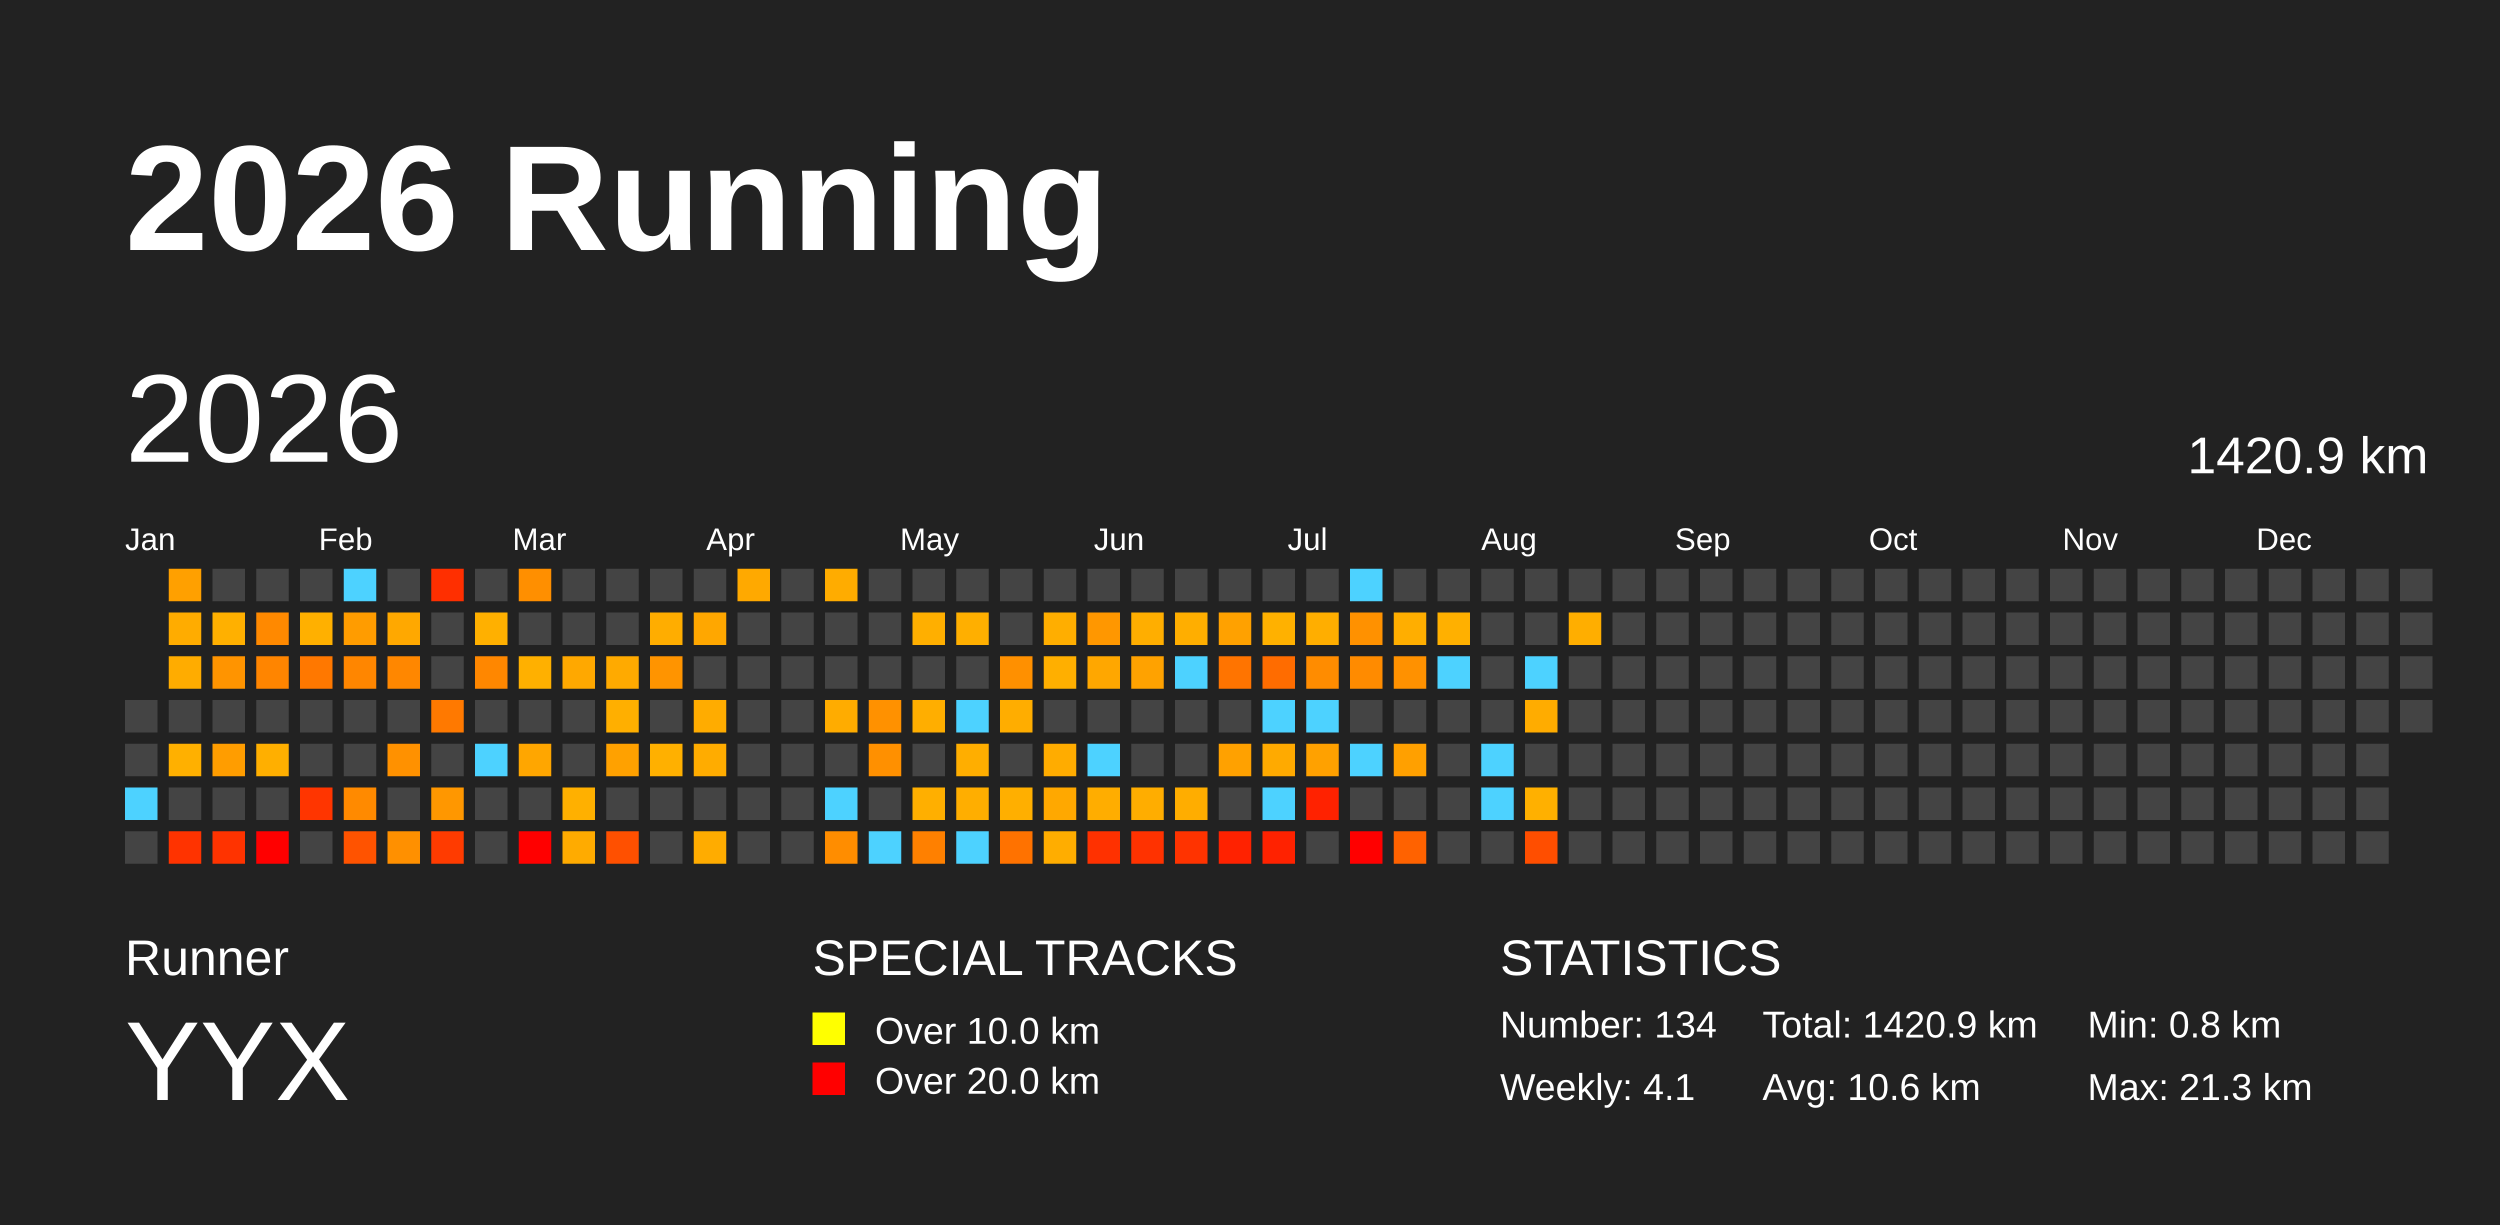
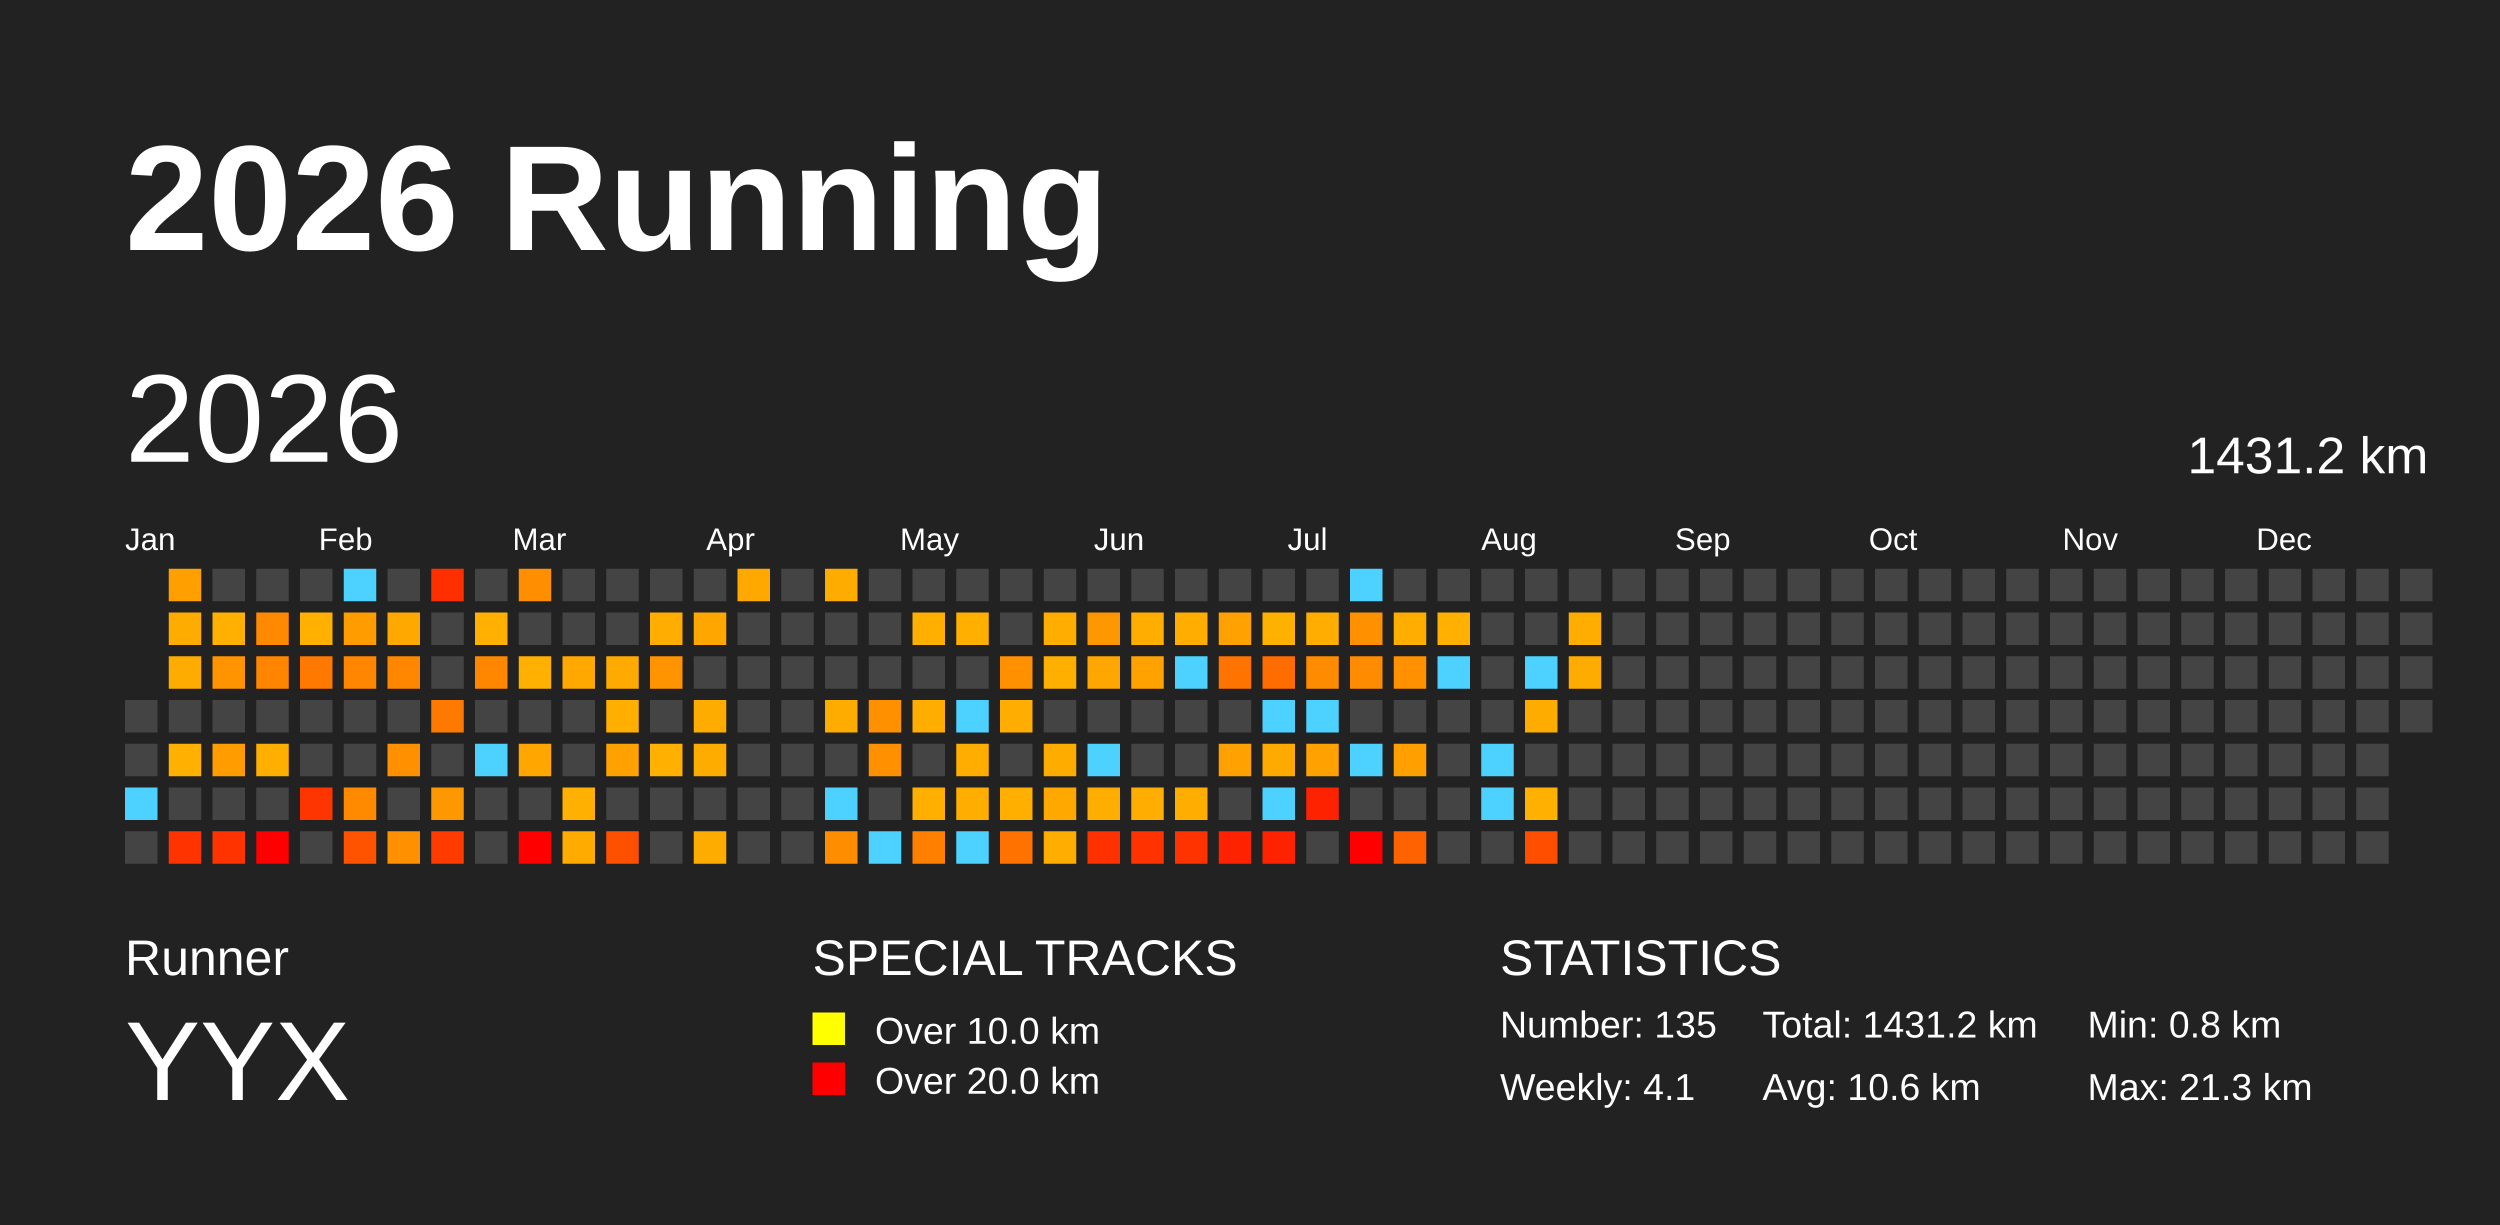
<svg xmlns="http://www.w3.org/2000/svg" baseProfile="full" height="98mm" version="1.1" viewBox="0,0,200,98" width="200mm">
  <defs />
  <rect fill="#222222" height="98" width="200" x="0" y="0" />
  <text fill="#FFFFFF" style="font-size:12px; font-family:Arial; font-weight:bold;" x="10" y="20">2026 Running</text>
  <text fill="#FFFFFF" style="font-size:4px; font-family:Arial" x="10" y="78">Runner</text>
  <text fill="#FFFFFF" style="font-size:9px; font-family:Arial" x="10" y="88">YYX</text>
  <text fill="#FFFFFF" style="font-size:4px; font-family:Arial" x="65" y="78">SPECIAL TRACKS</text>
  <rect fill="yellow" height="2.6" width="2.6" x="65" y="81" />
  <text fill="#FFFFFF" style="font-size:3px; font-family:Arial" x="70" y="83.5">Over 10.0 km</text>
  <rect fill="red" height="2.6" width="2.6" x="65" y="85" />
  <text fill="#FFFFFF" style="font-size:3px; font-family:Arial" x="70" y="87.5">Over 20.0 km</text>
  <text fill="#FFFFFF" style="font-size:4px; font-family:Arial" x="120" y="78">STATISTICS</text>
-   <text fill="#FFFFFF" style="font-size:3px; font-family:Arial" x="120" y="83">Number: 134</text>
+   <text fill="#FFFFFF" style="font-size:3px; font-family:Arial" x="120" y="83">Number: 135</text>
  <text fill="#FFFFFF" style="font-size:3px; font-family:Arial" x="120" y="88">Weekly: 4.1</text>
-   <text fill="#FFFFFF" style="font-size:3px; font-family:Arial" x="141" y="83">Total: 1420.9 km</text>
+   <text fill="#FFFFFF" style="font-size:3px; font-family:Arial" x="141" y="83">Total: 1431.2 km</text>
  <text fill="#FFFFFF" style="font-size:3px; font-family:Arial" x="141" y="88">Avg: 10.6 km</text>
  <text fill="#FFFFFF" style="font-size:3px; font-family:Arial" x="167" y="83">Min: 0.8 km</text>
  <text fill="#FFFFFF" style="font-size:3px; font-family:Arial" x="167" y="88">Max: 21.3 km</text>
  <text dominant-baseline="hanging" fill="#FFFFFF" style="font-size:10.0px; font-family:Arial;" x="10" y="30">2026</text>
-   <text dominant-baseline="hanging" fill="#FFFFFF" style="font-size:4.125px; font-family:Arial;" x="175" y="35">1420.9 km</text>
+   <text dominant-baseline="hanging" fill="#FFFFFF" style="font-size:4.125px; font-family:Arial;" x="175" y="35">1431.2 km</text>
  <text fill="#FFFFFF" style="font-size:2.5px; font-family:Arial" x="10.0" y="44">Jan</text>
  <text fill="#FFFFFF" style="font-size:2.5px; font-family:Arial" x="25.5" y="44">Feb</text>
  <text fill="#FFFFFF" style="font-size:2.5px; font-family:Arial" x="41.0" y="44">Mar</text>
  <text fill="#FFFFFF" style="font-size:2.5px; font-family:Arial" x="56.5" y="44">Apr</text>
  <text fill="#FFFFFF" style="font-size:2.5px; font-family:Arial" x="72.0" y="44">May</text>
  <text fill="#FFFFFF" style="font-size:2.5px; font-family:Arial" x="87.5" y="44">Jun</text>
  <text fill="#FFFFFF" style="font-size:2.5px; font-family:Arial" x="103.0" y="44">Jul</text>
  <text fill="#FFFFFF" style="font-size:2.5px; font-family:Arial" x="118.5" y="44">Aug</text>
  <text fill="#FFFFFF" style="font-size:2.5px; font-family:Arial" x="134.0" y="44">Sep</text>
  <text fill="#FFFFFF" style="font-size:2.5px; font-family:Arial" x="149.5" y="44">Oct</text>
  <text fill="#FFFFFF" style="font-size:2.5px; font-family:Arial" x="165.0" y="44">Nov</text>
  <text fill="#FFFFFF" style="font-size:2.5px; font-family:Arial" x="180.5" y="44">Dec</text>
  <rect fill="#444444" height="2.6" width="2.6" x="10.0" y="56.0" />
  <rect fill="#444444" height="2.6" width="2.6" x="10.0" y="59.5" />
  <rect fill="#4dd2ff" height="2.6" width="2.6" x="10.0" y="63.0" />
  <rect fill="#444444" height="2.6" width="2.6" x="10.0" y="66.5" />
  <rect fill="#ffa000" height="2.6" width="2.6" x="13.5" y="45.5" />
  <rect fill="#ffac00" height="2.6" width="2.6" x="13.5" y="49.0" />
  <rect fill="#ffac00" height="2.6" width="2.6" x="13.5" y="52.5" />
  <rect fill="#444444" height="2.6" width="2.6" x="13.5" y="56.0" />
  <rect fill="#ffb000" height="2.6" width="2.6" x="13.5" y="59.5" />
  <rect fill="#444444" height="2.6" width="2.6" x="13.5" y="63.0" />
  <rect fill="#ff3300" height="2.6" width="2.6" x="13.5" y="66.5" />
  <rect fill="#444444" height="2.6" width="2.6" x="17.0" y="45.5" />
  <rect fill="#ffb000" height="2.6" width="2.6" x="17.0" y="49.0" />
  <rect fill="#ff9400" height="2.6" width="2.6" x="17.0" y="52.5" />
  <rect fill="#444444" height="2.6" width="2.6" x="17.0" y="56.0" />
  <rect fill="#ff9d00" height="2.6" width="2.6" x="17.0" y="59.5" />
  <rect fill="#444444" height="2.6" width="2.6" x="17.0" y="63.0" />
  <rect fill="#ff3300" height="2.6" width="2.6" x="17.0" y="66.5" />
  <rect fill="#444444" height="2.6" width="2.6" x="20.5" y="45.5" />
  <rect fill="#ff8900" height="2.6" width="2.6" x="20.5" y="49.0" />
  <rect fill="#ff8500" height="2.6" width="2.6" x="20.5" y="52.5" />
  <rect fill="#444444" height="2.6" width="2.6" x="20.5" y="56.0" />
  <rect fill="#ffaf00" height="2.6" width="2.6" x="20.5" y="59.5" />
  <rect fill="#444444" height="2.6" width="2.6" x="20.5" y="63.0" />
  <rect fill="red" height="2.6" width="2.6" x="20.5" y="66.5" />
  <rect fill="#444444" height="2.6" width="2.6" x="24.0" y="45.5" />
  <rect fill="#ffb000" height="2.6" width="2.6" x="24.0" y="49.0" />
  <rect fill="#ff7800" height="2.6" width="2.6" x="24.0" y="52.5" />
  <rect fill="#444444" height="2.6" width="2.6" x="24.0" y="56.0" />
  <rect fill="#444444" height="2.6" width="2.6" x="24.0" y="59.5" />
  <rect fill="#ff3500" height="2.6" width="2.6" x="24.0" y="63.0" />
  <rect fill="#444444" height="2.6" width="2.6" x="24.0" y="66.5" />
  <rect fill="#4dd2ff" height="2.6" width="2.6" x="27.5" y="45.5" />
  <rect fill="#ff9c00" height="2.6" width="2.6" x="27.5" y="49.0" />
  <rect fill="#ff8600" height="2.6" width="2.6" x="27.5" y="52.5" />
  <rect fill="#444444" height="2.6" width="2.6" x="27.5" y="56.0" />
  <rect fill="#444444" height="2.6" width="2.6" x="27.5" y="59.5" />
  <rect fill="#ff8a00" height="2.6" width="2.6" x="27.5" y="63.0" />
  <rect fill="#ff5300" height="2.6" width="2.6" x="27.5" y="66.5" />
  <rect fill="#444444" height="2.6" width="2.6" x="31.0" y="45.5" />
  <rect fill="#ffa800" height="2.6" width="2.6" x="31.0" y="49.0" />
  <rect fill="#ff8700" height="2.6" width="2.6" x="31.0" y="52.5" />
  <rect fill="#444444" height="2.6" width="2.6" x="31.0" y="56.0" />
  <rect fill="#ff9100" height="2.6" width="2.6" x="31.0" y="59.5" />
  <rect fill="#444444" height="2.6" width="2.6" x="31.0" y="63.0" />
  <rect fill="#ff9000" height="2.6" width="2.6" x="31.0" y="66.5" />
  <rect fill="#ff2f00" height="2.6" width="2.6" x="34.5" y="45.5" />
  <rect fill="#444444" height="2.6" width="2.6" x="34.5" y="49.0" />
  <rect fill="#444444" height="2.6" width="2.6" x="34.5" y="52.5" />
  <rect fill="#ff7900" height="2.6" width="2.6" x="34.5" y="56.0" />
  <rect fill="#444444" height="2.6" width="2.6" x="34.5" y="59.5" />
  <rect fill="#ff9700" height="2.6" width="2.6" x="34.5" y="63.0" />
  <rect fill="#ff3b00" height="2.6" width="2.6" x="34.5" y="66.5" />
  <rect fill="#444444" height="2.6" width="2.6" x="38.0" y="45.5" />
  <rect fill="#ffb000" height="2.6" width="2.6" x="38.0" y="49.0" />
  <rect fill="#ff8700" height="2.6" width="2.6" x="38.0" y="52.5" />
  <rect fill="#444444" height="2.6" width="2.6" x="38.0" y="56.0" />
  <rect fill="#4dd2ff" height="2.6" width="2.6" x="38.0" y="59.5" />
  <rect fill="#444444" height="2.6" width="2.6" x="38.0" y="63.0" />
  <rect fill="#444444" height="2.6" width="2.6" x="38.0" y="66.5" />
  <rect fill="#ff8f00" height="2.6" width="2.6" x="41.5" y="45.5" />
  <rect fill="#444444" height="2.6" width="2.6" x="41.5" y="49.0" />
  <rect fill="#ffb000" height="2.6" width="2.6" x="41.5" y="52.5" />
  <rect fill="#444444" height="2.6" width="2.6" x="41.5" y="56.0" />
  <rect fill="#ffa600" height="2.6" width="2.6" x="41.5" y="59.5" />
  <rect fill="#444444" height="2.6" width="2.6" x="41.5" y="63.0" />
  <rect fill="red" height="2.6" width="2.6" x="41.5" y="66.5" />
  <rect fill="#444444" height="2.6" width="2.6" x="45.0" y="45.5" />
  <rect fill="#444444" height="2.6" width="2.6" x="45.0" y="49.0" />
  <rect fill="#ffa800" height="2.6" width="2.6" x="45.0" y="52.5" />
  <rect fill="#444444" height="2.6" width="2.6" x="45.0" y="56.0" />
  <rect fill="#444444" height="2.6" width="2.6" x="45.0" y="59.5" />
  <rect fill="#ffb000" height="2.6" width="2.6" x="45.0" y="63.0" />
  <rect fill="#ffab00" height="2.6" width="2.6" x="45.0" y="66.5" />
  <rect fill="#444444" height="2.6" width="2.6" x="48.5" y="45.5" />
  <rect fill="#444444" height="2.6" width="2.6" x="48.5" y="49.0" />
  <rect fill="#ffaa00" height="2.6" width="2.6" x="48.5" y="52.5" />
  <rect fill="#ffaf00" height="2.6" width="2.6" x="48.5" y="56.0" />
  <rect fill="#ffa100" height="2.6" width="2.6" x="48.5" y="59.5" />
  <rect fill="#444444" height="2.6" width="2.6" x="48.5" y="63.0" />
  <rect fill="#ff5000" height="2.6" width="2.6" x="48.5" y="66.5" />
  <rect fill="#444444" height="2.6" width="2.6" x="52.0" y="45.5" />
  <rect fill="#ffad00" height="2.6" width="2.6" x="52.0" y="49.0" />
  <rect fill="#ff9400" height="2.6" width="2.6" x="52.0" y="52.5" />
  <rect fill="#444444" height="2.6" width="2.6" x="52.0" y="56.0" />
  <rect fill="#ffb000" height="2.6" width="2.6" x="52.0" y="59.5" />
  <rect fill="#444444" height="2.6" width="2.6" x="52.0" y="63.0" />
  <rect fill="#444444" height="2.6" width="2.6" x="52.0" y="66.5" />
  <rect fill="#444444" height="2.6" width="2.6" x="55.5" y="45.5" />
  <rect fill="#ffa700" height="2.6" width="2.6" x="55.5" y="49.0" />
  <rect fill="#444444" height="2.6" width="2.6" x="55.5" y="52.5" />
  <rect fill="#ffac00" height="2.6" width="2.6" x="55.5" y="56.0" />
  <rect fill="#ffac00" height="2.6" width="2.6" x="55.5" y="59.5" />
  <rect fill="#444444" height="2.6" width="2.6" x="55.5" y="63.0" />
  <rect fill="#ffac00" height="2.6" width="2.6" x="55.5" y="66.5" />
  <rect fill="#ffa900" height="2.6" width="2.6" x="59.0" y="45.5" />
  <rect fill="#444444" height="2.6" width="2.6" x="59.0" y="49.0" />
  <rect fill="#444444" height="2.6" width="2.6" x="59.0" y="52.5" />
  <rect fill="#444444" height="2.6" width="2.6" x="59.0" y="56.0" />
  <rect fill="#444444" height="2.6" width="2.6" x="59.0" y="59.5" />
  <rect fill="#444444" height="2.6" width="2.6" x="59.0" y="63.0" />
  <rect fill="#444444" height="2.6" width="2.6" x="59.0" y="66.5" />
  <rect fill="#444444" height="2.6" width="2.6" x="62.5" y="45.5" />
  <rect fill="#444444" height="2.6" width="2.6" x="62.5" y="49.0" />
  <rect fill="#444444" height="2.6" width="2.6" x="62.5" y="52.5" />
  <rect fill="#444444" height="2.6" width="2.6" x="62.5" y="56.0" />
  <rect fill="#444444" height="2.6" width="2.6" x="62.5" y="59.5" />
  <rect fill="#444444" height="2.6" width="2.6" x="62.5" y="63.0" />
  <rect fill="#444444" height="2.6" width="2.6" x="62.5" y="66.5" />
  <rect fill="#ffac00" height="2.6" width="2.6" x="66.0" y="45.5" />
  <rect fill="#444444" height="2.6" width="2.6" x="66.0" y="49.0" />
  <rect fill="#444444" height="2.6" width="2.6" x="66.0" y="52.5" />
  <rect fill="#ffac00" height="2.6" width="2.6" x="66.0" y="56.0" />
  <rect fill="#444444" height="2.6" width="2.6" x="66.0" y="59.5" />
  <rect fill="#4dd2ff" height="2.6" width="2.6" x="66.0" y="63.0" />
  <rect fill="#ff8d00" height="2.6" width="2.6" x="66.0" y="66.5" />
  <rect fill="#444444" height="2.6" width="2.6" x="69.5" y="45.5" />
  <rect fill="#444444" height="2.6" width="2.6" x="69.5" y="49.0" />
  <rect fill="#444444" height="2.6" width="2.6" x="69.5" y="52.5" />
  <rect fill="#ff9100" height="2.6" width="2.6" x="69.5" y="56.0" />
  <rect fill="#ff9000" height="2.6" width="2.6" x="69.5" y="59.5" />
  <rect fill="#444444" height="2.6" width="2.6" x="69.5" y="63.0" />
  <rect fill="#4dd2ff" height="2.6" width="2.6" x="69.5" y="66.5" />
  <rect fill="#444444" height="2.6" width="2.6" x="73.0" y="45.5" />
  <rect fill="#ffaf00" height="2.6" width="2.6" x="73.0" y="49.0" />
  <rect fill="#444444" height="2.6" width="2.6" x="73.0" y="52.5" />
  <rect fill="#ffae00" height="2.6" width="2.6" x="73.0" y="56.0" />
  <rect fill="#444444" height="2.6" width="2.6" x="73.0" y="59.5" />
  <rect fill="#ffaf00" height="2.6" width="2.6" x="73.0" y="63.0" />
  <rect fill="#ff8000" height="2.6" width="2.6" x="73.0" y="66.5" />
  <rect fill="#444444" height="2.6" width="2.6" x="76.5" y="45.5" />
  <rect fill="#ffaf00" height="2.6" width="2.6" x="76.5" y="49.0" />
  <rect fill="#444444" height="2.6" width="2.6" x="76.5" y="52.5" />
  <rect fill="#4dd2ff" height="2.6" width="2.6" x="76.5" y="56.0" />
  <rect fill="#ffae00" height="2.6" width="2.6" x="76.5" y="59.5" />
  <rect fill="#ffae00" height="2.6" width="2.6" x="76.5" y="63.0" />
  <rect fill="#4dd2ff" height="2.6" width="2.6" x="76.5" y="66.5" />
  <rect fill="#444444" height="2.6" width="2.6" x="80.0" y="45.5" />
  <rect fill="#444444" height="2.6" width="2.6" x="80.0" y="49.0" />
  <rect fill="#ff9000" height="2.6" width="2.6" x="80.0" y="52.5" />
  <rect fill="#ffad00" height="2.6" width="2.6" x="80.0" y="56.0" />
  <rect fill="#444444" height="2.6" width="2.6" x="80.0" y="59.5" />
  <rect fill="#ffaf00" height="2.6" width="2.6" x="80.0" y="63.0" />
  <rect fill="#ff7200" height="2.6" width="2.6" x="80.0" y="66.5" />
  <rect fill="#444444" height="2.6" width="2.6" x="83.5" y="45.5" />
  <rect fill="#ffae00" height="2.6" width="2.6" x="83.5" y="49.0" />
  <rect fill="#ffaf00" height="2.6" width="2.6" x="83.5" y="52.5" />
  <rect fill="#444444" height="2.6" width="2.6" x="83.5" y="56.0" />
  <rect fill="#ffac00" height="2.6" width="2.6" x="83.5" y="59.5" />
  <rect fill="#ffa800" height="2.6" width="2.6" x="83.5" y="63.0" />
  <rect fill="#ffad00" height="2.6" width="2.6" x="83.5" y="66.5" />
  <rect fill="#444444" height="2.6" width="2.6" x="87.0" y="45.5" />
  <rect fill="#ff9700" height="2.6" width="2.6" x="87.0" y="49.0" />
  <rect fill="#ffa700" height="2.6" width="2.6" x="87.0" y="52.5" />
  <rect fill="#444444" height="2.6" width="2.6" x="87.0" y="56.0" />
  <rect fill="#4dd2ff" height="2.6" width="2.6" x="87.0" y="59.5" />
  <rect fill="#ffad00" height="2.6" width="2.6" x="87.0" y="63.0" />
  <rect fill="#ff3100" height="2.6" width="2.6" x="87.0" y="66.5" />
  <rect fill="#444444" height="2.6" width="2.6" x="90.5" y="45.5" />
  <rect fill="#ffae00" height="2.6" width="2.6" x="90.5" y="49.0" />
  <rect fill="#ffa200" height="2.6" width="2.6" x="90.5" y="52.5" />
  <rect fill="#444444" height="2.6" width="2.6" x="90.5" y="56.0" />
  <rect fill="#444444" height="2.6" width="2.6" x="90.5" y="59.5" />
  <rect fill="#ffad00" height="2.6" width="2.6" x="90.5" y="63.0" />
  <rect fill="#ff3200" height="2.6" width="2.6" x="90.5" y="66.5" />
  <rect fill="#444444" height="2.6" width="2.6" x="94.0" y="45.5" />
  <rect fill="#ffae00" height="2.6" width="2.6" x="94.0" y="49.0" />
  <rect fill="#4dd2ff" height="2.6" width="2.6" x="94.0" y="52.5" />
  <rect fill="#444444" height="2.6" width="2.6" x="94.0" y="56.0" />
  <rect fill="#444444" height="2.6" width="2.6" x="94.0" y="59.5" />
  <rect fill="#ffad00" height="2.6" width="2.6" x="94.0" y="63.0" />
  <rect fill="#ff3300" height="2.6" width="2.6" x="94.0" y="66.5" />
  <rect fill="#444444" height="2.6" width="2.6" x="97.5" y="45.5" />
  <rect fill="#ffa100" height="2.6" width="2.6" x="97.5" y="49.0" />
  <rect fill="#ff7400" height="2.6" width="2.6" x="97.5" y="52.5" />
  <rect fill="#444444" height="2.6" width="2.6" x="97.5" y="56.0" />
  <rect fill="#ffa100" height="2.6" width="2.6" x="97.5" y="59.5" />
  <rect fill="#444444" height="2.6" width="2.6" x="97.5" y="63.0" />
  <rect fill="#ff2200" height="2.6" width="2.6" x="97.5" y="66.5" />
  <rect fill="#444444" height="2.6" width="2.6" x="101.0" y="45.5" />
  <rect fill="#ffb100" height="2.6" width="2.6" x="101.0" y="49.0" />
  <rect fill="#ff6c00" height="2.6" width="2.6" x="101.0" y="52.5" />
  <rect fill="#4dd2ff" height="2.6" width="2.6" x="101.0" y="56.0" />
  <rect fill="#ffaa00" height="2.6" width="2.6" x="101.0" y="59.5" />
  <rect fill="#4dd2ff" height="2.6" width="2.6" x="101.0" y="63.0" />
  <rect fill="#ff2200" height="2.6" width="2.6" x="101.0" y="66.5" />
  <rect fill="#444444" height="2.6" width="2.6" x="104.5" y="45.5" />
  <rect fill="#ffae00" height="2.6" width="2.6" x="104.5" y="49.0" />
  <rect fill="#ff8c00" height="2.6" width="2.6" x="104.5" y="52.5" />
  <rect fill="#4dd2ff" height="2.6" width="2.6" x="104.5" y="56.0" />
  <rect fill="#ffa100" height="2.6" width="2.6" x="104.5" y="59.5" />
  <rect fill="#ff2200" height="2.6" width="2.6" x="104.5" y="63.0" />
  <rect fill="#444444" height="2.6" width="2.6" x="104.5" y="66.5" />
  <rect fill="#4dd2ff" height="2.6" width="2.6" x="108.0" y="45.5" />
  <rect fill="#ff9100" height="2.6" width="2.6" x="108.0" y="49.0" />
  <rect fill="#ff8b00" height="2.6" width="2.6" x="108.0" y="52.5" />
  <rect fill="#444444" height="2.6" width="2.6" x="108.0" y="56.0" />
  <rect fill="#4dd2ff" height="2.6" width="2.6" x="108.0" y="59.5" />
  <rect fill="#444444" height="2.6" width="2.6" x="108.0" y="63.0" />
  <rect fill="red" height="2.6" width="2.6" x="108.0" y="66.5" />
  <rect fill="#444444" height="2.6" width="2.6" x="111.5" y="45.5" />
  <rect fill="#ffae00" height="2.6" width="2.6" x="111.5" y="49.0" />
  <rect fill="#ff9100" height="2.6" width="2.6" x="111.5" y="52.5" />
  <rect fill="#444444" height="2.6" width="2.6" x="111.5" y="56.0" />
  <rect fill="#ffa000" height="2.6" width="2.6" x="111.5" y="59.5" />
  <rect fill="#444444" height="2.6" width="2.6" x="111.5" y="63.0" />
  <rect fill="#ff6200" height="2.6" width="2.6" x="111.5" y="66.5" />
  <rect fill="#444444" height="2.6" width="2.6" x="115.0" y="45.5" />
  <rect fill="#ffb000" height="2.6" width="2.6" x="115.0" y="49.0" />
  <rect fill="#4dd2ff" height="2.6" width="2.6" x="115.0" y="52.5" />
  <rect fill="#444444" height="2.6" width="2.6" x="115.0" y="56.0" />
  <rect fill="#444444" height="2.6" width="2.6" x="115.0" y="59.5" />
  <rect fill="#444444" height="2.6" width="2.6" x="115.0" y="63.0" />
  <rect fill="#444444" height="2.6" width="2.6" x="115.0" y="66.5" />
  <rect fill="#444444" height="2.6" width="2.6" x="118.5" y="45.5" />
  <rect fill="#444444" height="2.6" width="2.6" x="118.5" y="49.0" />
  <rect fill="#444444" height="2.6" width="2.6" x="118.5" y="52.5" />
  <rect fill="#444444" height="2.6" width="2.6" x="118.5" y="56.0" />
  <rect fill="#4dd2ff" height="2.6" width="2.6" x="118.5" y="59.5" />
  <rect fill="#4dd2ff" height="2.6" width="2.6" x="118.5" y="63.0" />
  <rect fill="#444444" height="2.6" width="2.6" x="118.5" y="66.5" />
  <rect fill="#444444" height="2.6" width="2.6" x="122.0" y="45.5" />
  <rect fill="#444444" height="2.6" width="2.6" x="122.0" y="49.0" />
  <rect fill="#4dd2ff" height="2.6" width="2.6" x="122.0" y="52.5" />
  <rect fill="#ffac00" height="2.6" width="2.6" x="122.0" y="56.0" />
  <rect fill="#444444" height="2.6" width="2.6" x="122.0" y="59.5" />
  <rect fill="#ffb000" height="2.6" width="2.6" x="122.0" y="63.0" />
  <rect fill="#ff4e00" height="2.6" width="2.6" x="122.0" y="66.5" />
  <rect fill="#444444" height="2.6" width="2.6" x="125.5" y="45.5" />
  <rect fill="#ffae00" height="2.6" width="2.6" x="125.5" y="49.0" />
-   <rect fill="#444444" height="2.6" width="2.6" x="125.5" y="52.5" />
+   <rect fill="#ffac00" height="2.6" width="2.6" x="125.5" y="52.5" />
  <rect fill="#444444" height="2.6" width="2.6" x="125.5" y="56.0" />
  <rect fill="#444444" height="2.6" width="2.6" x="125.5" y="59.5" />
  <rect fill="#444444" height="2.6" width="2.6" x="125.5" y="63.0" />
  <rect fill="#444444" height="2.6" width="2.6" x="125.5" y="66.5" />
  <rect fill="#444444" height="2.6" width="2.6" x="129.0" y="45.5" />
  <rect fill="#444444" height="2.6" width="2.6" x="129.0" y="49.0" />
  <rect fill="#444444" height="2.6" width="2.6" x="129.0" y="52.5" />
  <rect fill="#444444" height="2.6" width="2.6" x="129.0" y="56.0" />
  <rect fill="#444444" height="2.6" width="2.6" x="129.0" y="59.5" />
  <rect fill="#444444" height="2.6" width="2.6" x="129.0" y="63.0" />
  <rect fill="#444444" height="2.6" width="2.6" x="129.0" y="66.5" />
  <rect fill="#444444" height="2.6" width="2.6" x="132.5" y="45.5" />
  <rect fill="#444444" height="2.6" width="2.6" x="132.5" y="49.0" />
  <rect fill="#444444" height="2.6" width="2.6" x="132.5" y="52.5" />
  <rect fill="#444444" height="2.6" width="2.6" x="132.5" y="56.0" />
  <rect fill="#444444" height="2.6" width="2.6" x="132.5" y="59.5" />
  <rect fill="#444444" height="2.6" width="2.6" x="132.5" y="63.0" />
  <rect fill="#444444" height="2.6" width="2.6" x="132.5" y="66.5" />
  <rect fill="#444444" height="2.6" width="2.6" x="136.0" y="45.5" />
  <rect fill="#444444" height="2.6" width="2.6" x="136.0" y="49.0" />
  <rect fill="#444444" height="2.6" width="2.6" x="136.0" y="52.5" />
  <rect fill="#444444" height="2.6" width="2.6" x="136.0" y="56.0" />
  <rect fill="#444444" height="2.6" width="2.6" x="136.0" y="59.5" />
  <rect fill="#444444" height="2.6" width="2.6" x="136.0" y="63.0" />
  <rect fill="#444444" height="2.6" width="2.6" x="136.0" y="66.5" />
  <rect fill="#444444" height="2.6" width="2.6" x="139.5" y="45.5" />
  <rect fill="#444444" height="2.6" width="2.6" x="139.5" y="49.0" />
  <rect fill="#444444" height="2.6" width="2.6" x="139.5" y="52.5" />
  <rect fill="#444444" height="2.6" width="2.6" x="139.5" y="56.0" />
  <rect fill="#444444" height="2.6" width="2.6" x="139.5" y="59.5" />
  <rect fill="#444444" height="2.6" width="2.6" x="139.5" y="63.0" />
  <rect fill="#444444" height="2.6" width="2.6" x="139.5" y="66.5" />
  <rect fill="#444444" height="2.6" width="2.6" x="143.0" y="45.5" />
  <rect fill="#444444" height="2.6" width="2.6" x="143.0" y="49.0" />
  <rect fill="#444444" height="2.6" width="2.6" x="143.0" y="52.5" />
  <rect fill="#444444" height="2.6" width="2.6" x="143.0" y="56.0" />
  <rect fill="#444444" height="2.6" width="2.6" x="143.0" y="59.5" />
  <rect fill="#444444" height="2.6" width="2.6" x="143.0" y="63.0" />
  <rect fill="#444444" height="2.6" width="2.6" x="143.0" y="66.5" />
  <rect fill="#444444" height="2.6" width="2.6" x="146.5" y="45.5" />
  <rect fill="#444444" height="2.6" width="2.6" x="146.5" y="49.0" />
  <rect fill="#444444" height="2.6" width="2.6" x="146.5" y="52.5" />
  <rect fill="#444444" height="2.6" width="2.6" x="146.5" y="56.0" />
  <rect fill="#444444" height="2.6" width="2.6" x="146.5" y="59.5" />
  <rect fill="#444444" height="2.6" width="2.6" x="146.5" y="63.0" />
  <rect fill="#444444" height="2.6" width="2.6" x="146.5" y="66.5" />
  <rect fill="#444444" height="2.6" width="2.6" x="150.0" y="45.5" />
  <rect fill="#444444" height="2.6" width="2.6" x="150.0" y="49.0" />
  <rect fill="#444444" height="2.6" width="2.6" x="150.0" y="52.5" />
  <rect fill="#444444" height="2.6" width="2.6" x="150.0" y="56.0" />
  <rect fill="#444444" height="2.6" width="2.6" x="150.0" y="59.5" />
  <rect fill="#444444" height="2.6" width="2.6" x="150.0" y="63.0" />
  <rect fill="#444444" height="2.6" width="2.6" x="150.0" y="66.5" />
  <rect fill="#444444" height="2.6" width="2.6" x="153.5" y="45.5" />
  <rect fill="#444444" height="2.6" width="2.6" x="153.5" y="49.0" />
  <rect fill="#444444" height="2.6" width="2.6" x="153.5" y="52.5" />
  <rect fill="#444444" height="2.6" width="2.6" x="153.5" y="56.0" />
  <rect fill="#444444" height="2.6" width="2.6" x="153.5" y="59.5" />
  <rect fill="#444444" height="2.6" width="2.6" x="153.5" y="63.0" />
  <rect fill="#444444" height="2.6" width="2.6" x="153.5" y="66.5" />
  <rect fill="#444444" height="2.6" width="2.6" x="157.0" y="45.5" />
  <rect fill="#444444" height="2.6" width="2.6" x="157.0" y="49.0" />
  <rect fill="#444444" height="2.6" width="2.6" x="157.0" y="52.5" />
  <rect fill="#444444" height="2.6" width="2.6" x="157.0" y="56.0" />
  <rect fill="#444444" height="2.6" width="2.6" x="157.0" y="59.5" />
  <rect fill="#444444" height="2.6" width="2.6" x="157.0" y="63.0" />
  <rect fill="#444444" height="2.6" width="2.6" x="157.0" y="66.5" />
  <rect fill="#444444" height="2.6" width="2.6" x="160.5" y="45.5" />
  <rect fill="#444444" height="2.6" width="2.6" x="160.5" y="49.0" />
  <rect fill="#444444" height="2.6" width="2.6" x="160.5" y="52.5" />
  <rect fill="#444444" height="2.6" width="2.6" x="160.5" y="56.0" />
  <rect fill="#444444" height="2.6" width="2.6" x="160.5" y="59.5" />
  <rect fill="#444444" height="2.6" width="2.6" x="160.5" y="63.0" />
  <rect fill="#444444" height="2.6" width="2.6" x="160.5" y="66.5" />
  <rect fill="#444444" height="2.6" width="2.6" x="164.0" y="45.5" />
  <rect fill="#444444" height="2.6" width="2.6" x="164.0" y="49.0" />
  <rect fill="#444444" height="2.6" width="2.6" x="164.0" y="52.5" />
  <rect fill="#444444" height="2.6" width="2.6" x="164.0" y="56.0" />
  <rect fill="#444444" height="2.6" width="2.6" x="164.0" y="59.5" />
  <rect fill="#444444" height="2.6" width="2.6" x="164.0" y="63.0" />
  <rect fill="#444444" height="2.6" width="2.6" x="164.0" y="66.5" />
  <rect fill="#444444" height="2.6" width="2.6" x="167.5" y="45.5" />
  <rect fill="#444444" height="2.6" width="2.6" x="167.5" y="49.0" />
  <rect fill="#444444" height="2.6" width="2.6" x="167.5" y="52.5" />
  <rect fill="#444444" height="2.6" width="2.6" x="167.5" y="56.0" />
  <rect fill="#444444" height="2.6" width="2.6" x="167.5" y="59.5" />
  <rect fill="#444444" height="2.6" width="2.6" x="167.5" y="63.0" />
  <rect fill="#444444" height="2.6" width="2.6" x="167.5" y="66.5" />
  <rect fill="#444444" height="2.6" width="2.6" x="171.0" y="45.5" />
  <rect fill="#444444" height="2.6" width="2.6" x="171.0" y="49.0" />
  <rect fill="#444444" height="2.6" width="2.6" x="171.0" y="52.5" />
  <rect fill="#444444" height="2.6" width="2.6" x="171.0" y="56.0" />
  <rect fill="#444444" height="2.6" width="2.6" x="171.0" y="59.5" />
  <rect fill="#444444" height="2.6" width="2.6" x="171.0" y="63.0" />
  <rect fill="#444444" height="2.6" width="2.6" x="171.0" y="66.5" />
  <rect fill="#444444" height="2.6" width="2.6" x="174.5" y="45.5" />
  <rect fill="#444444" height="2.6" width="2.6" x="174.5" y="49.0" />
  <rect fill="#444444" height="2.6" width="2.6" x="174.5" y="52.5" />
  <rect fill="#444444" height="2.6" width="2.6" x="174.5" y="56.0" />
  <rect fill="#444444" height="2.6" width="2.6" x="174.5" y="59.5" />
  <rect fill="#444444" height="2.6" width="2.6" x="174.5" y="63.0" />
  <rect fill="#444444" height="2.6" width="2.6" x="174.5" y="66.5" />
  <rect fill="#444444" height="2.6" width="2.6" x="178.0" y="45.5" />
  <rect fill="#444444" height="2.6" width="2.6" x="178.0" y="49.0" />
  <rect fill="#444444" height="2.6" width="2.6" x="178.0" y="52.5" />
  <rect fill="#444444" height="2.6" width="2.6" x="178.0" y="56.0" />
  <rect fill="#444444" height="2.6" width="2.6" x="178.0" y="59.5" />
  <rect fill="#444444" height="2.6" width="2.6" x="178.0" y="63.0" />
  <rect fill="#444444" height="2.6" width="2.6" x="178.0" y="66.5" />
  <rect fill="#444444" height="2.6" width="2.6" x="181.5" y="45.5" />
  <rect fill="#444444" height="2.6" width="2.6" x="181.5" y="49.0" />
  <rect fill="#444444" height="2.6" width="2.6" x="181.5" y="52.5" />
  <rect fill="#444444" height="2.6" width="2.6" x="181.5" y="56.0" />
  <rect fill="#444444" height="2.6" width="2.6" x="181.5" y="59.5" />
  <rect fill="#444444" height="2.6" width="2.6" x="181.5" y="63.0" />
  <rect fill="#444444" height="2.6" width="2.6" x="181.5" y="66.5" />
  <rect fill="#444444" height="2.6" width="2.6" x="185.0" y="45.5" />
  <rect fill="#444444" height="2.6" width="2.6" x="185.0" y="49.0" />
  <rect fill="#444444" height="2.6" width="2.6" x="185.0" y="52.5" />
  <rect fill="#444444" height="2.6" width="2.6" x="185.0" y="56.0" />
  <rect fill="#444444" height="2.6" width="2.6" x="185.0" y="59.5" />
  <rect fill="#444444" height="2.6" width="2.6" x="185.0" y="63.0" />
  <rect fill="#444444" height="2.6" width="2.6" x="185.0" y="66.5" />
  <rect fill="#444444" height="2.6" width="2.6" x="188.5" y="45.5" />
  <rect fill="#444444" height="2.6" width="2.6" x="188.5" y="49.0" />
  <rect fill="#444444" height="2.6" width="2.6" x="188.5" y="52.5" />
  <rect fill="#444444" height="2.6" width="2.6" x="188.5" y="56.0" />
  <rect fill="#444444" height="2.6" width="2.6" x="188.5" y="59.5" />
  <rect fill="#444444" height="2.6" width="2.6" x="188.5" y="63.0" />
  <rect fill="#444444" height="2.6" width="2.6" x="188.5" y="66.5" />
  <rect fill="#444444" height="2.6" width="2.6" x="192.0" y="45.5" />
  <rect fill="#444444" height="2.6" width="2.6" x="192.0" y="49.0" />
  <rect fill="#444444" height="2.6" width="2.6" x="192.0" y="52.5" />
  <rect fill="#444444" height="2.6" width="2.6" x="192.0" y="56.0" />
</svg>
